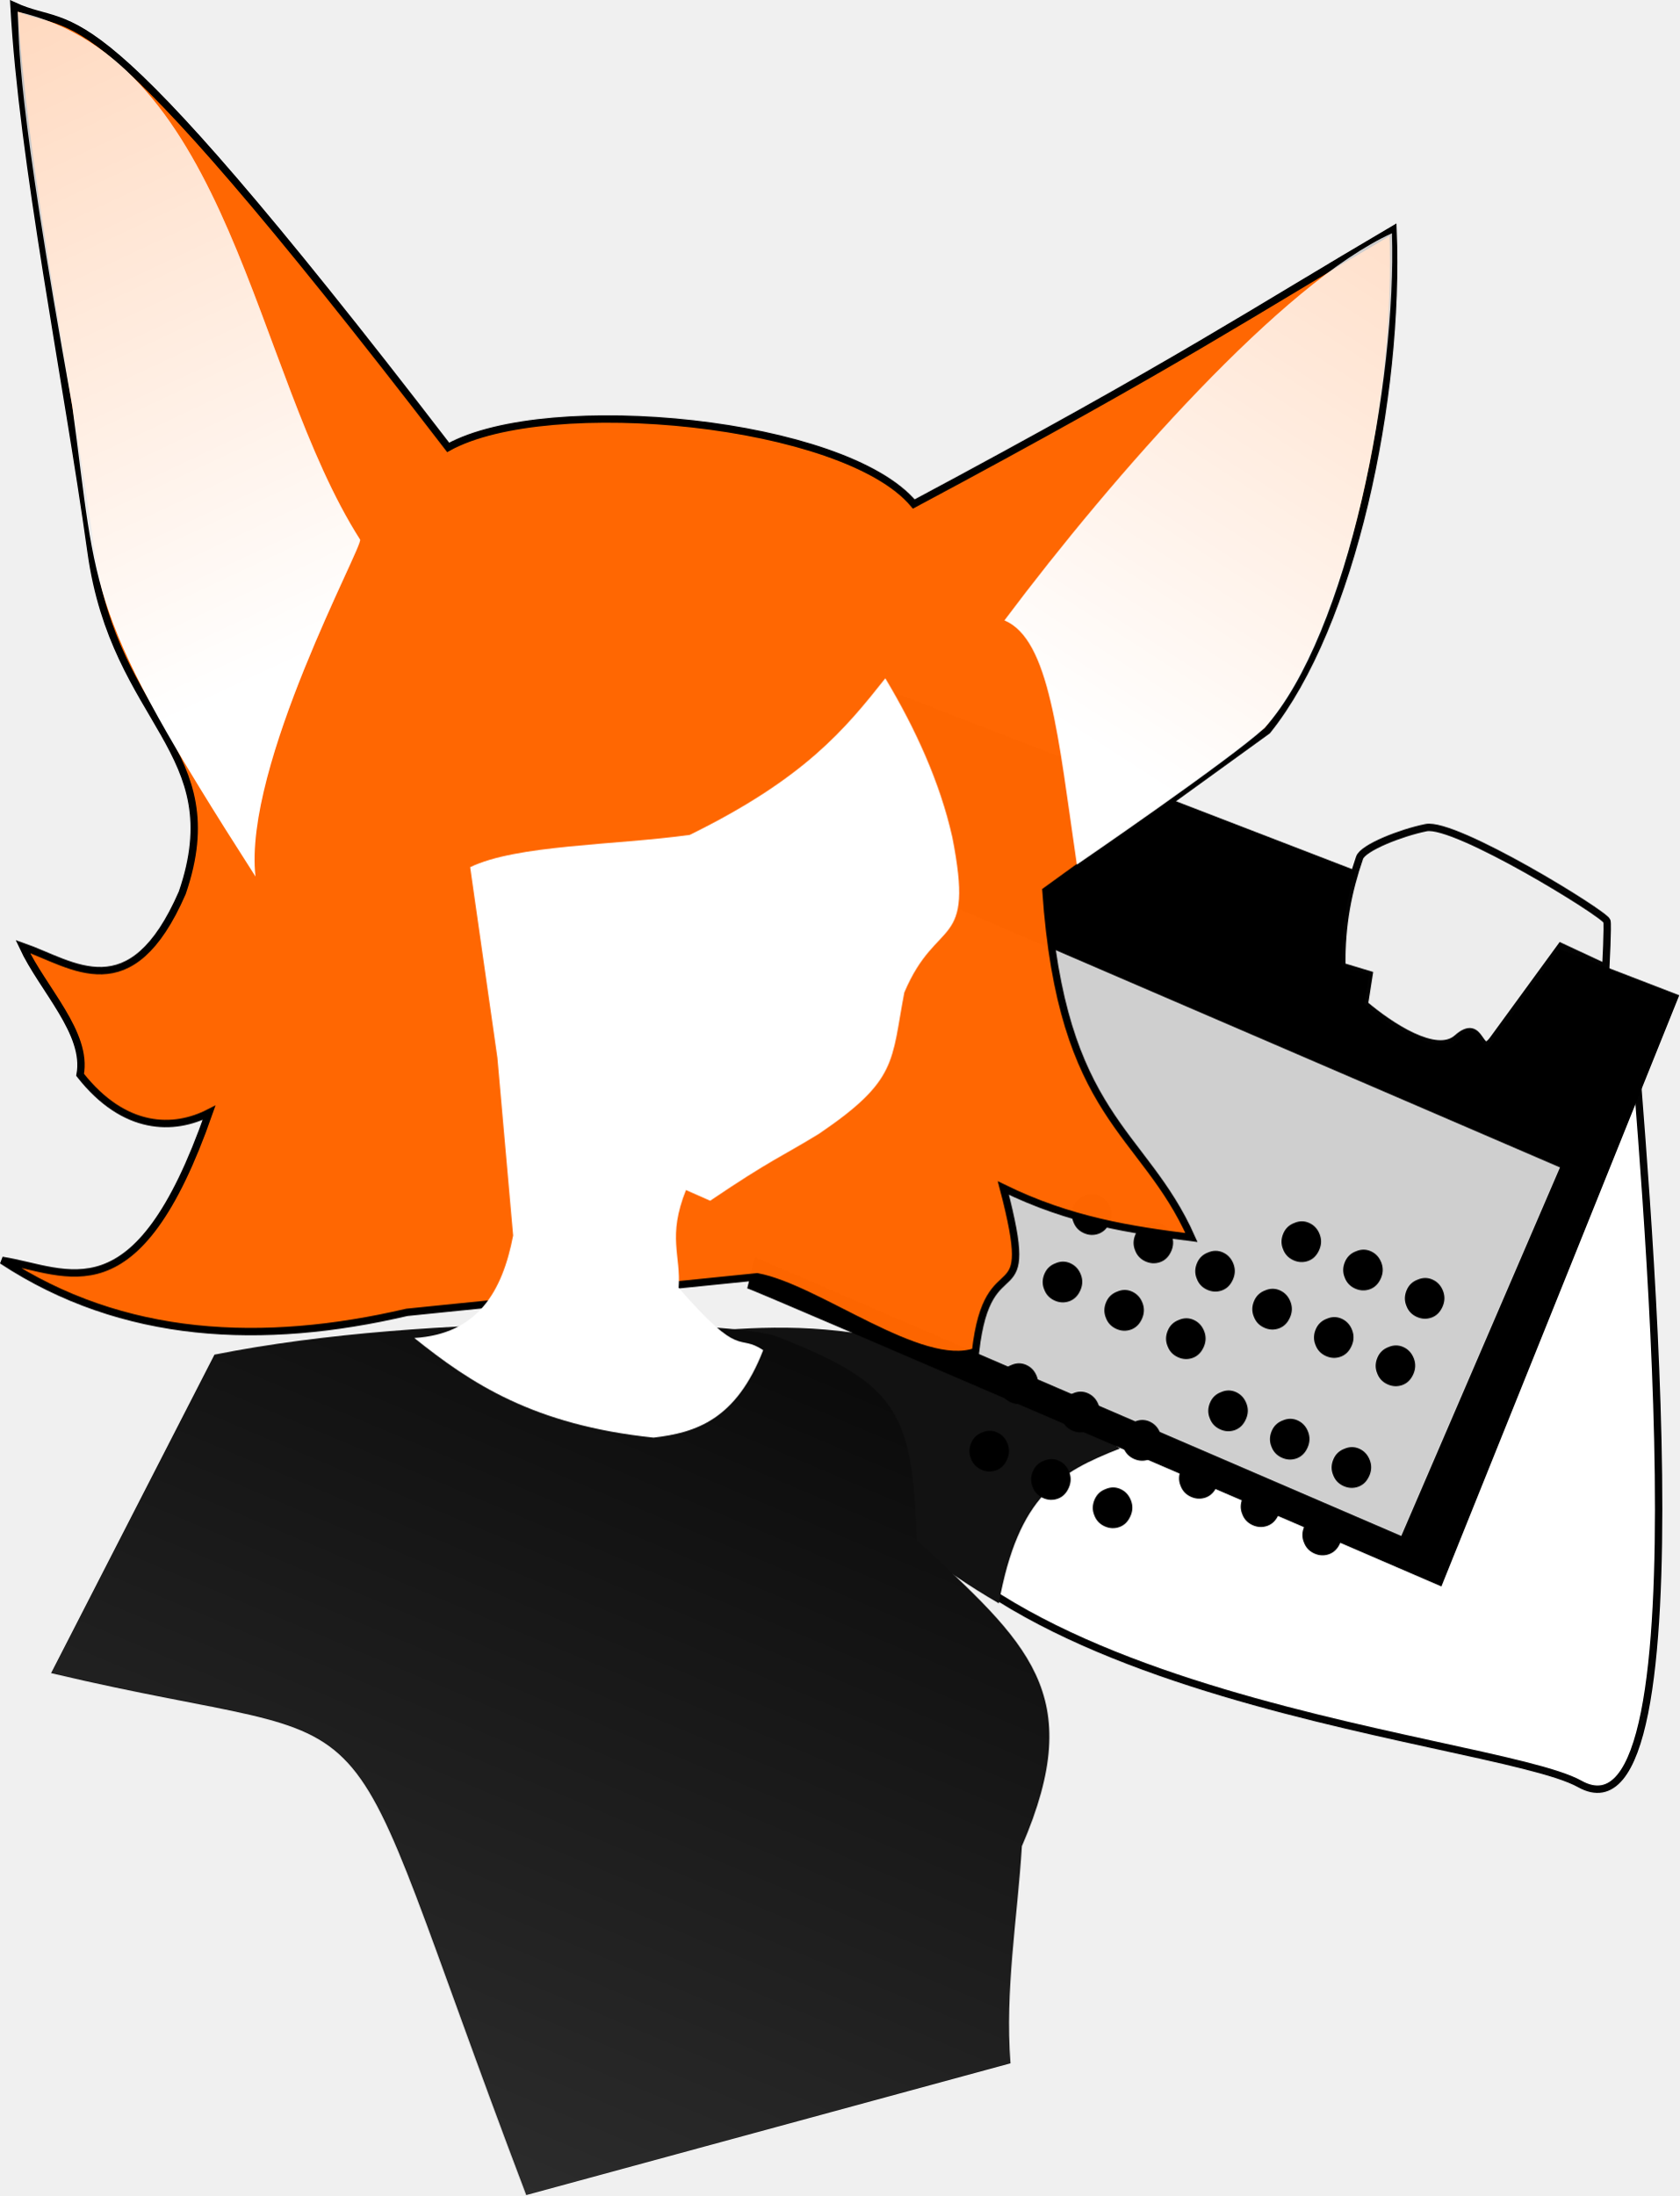
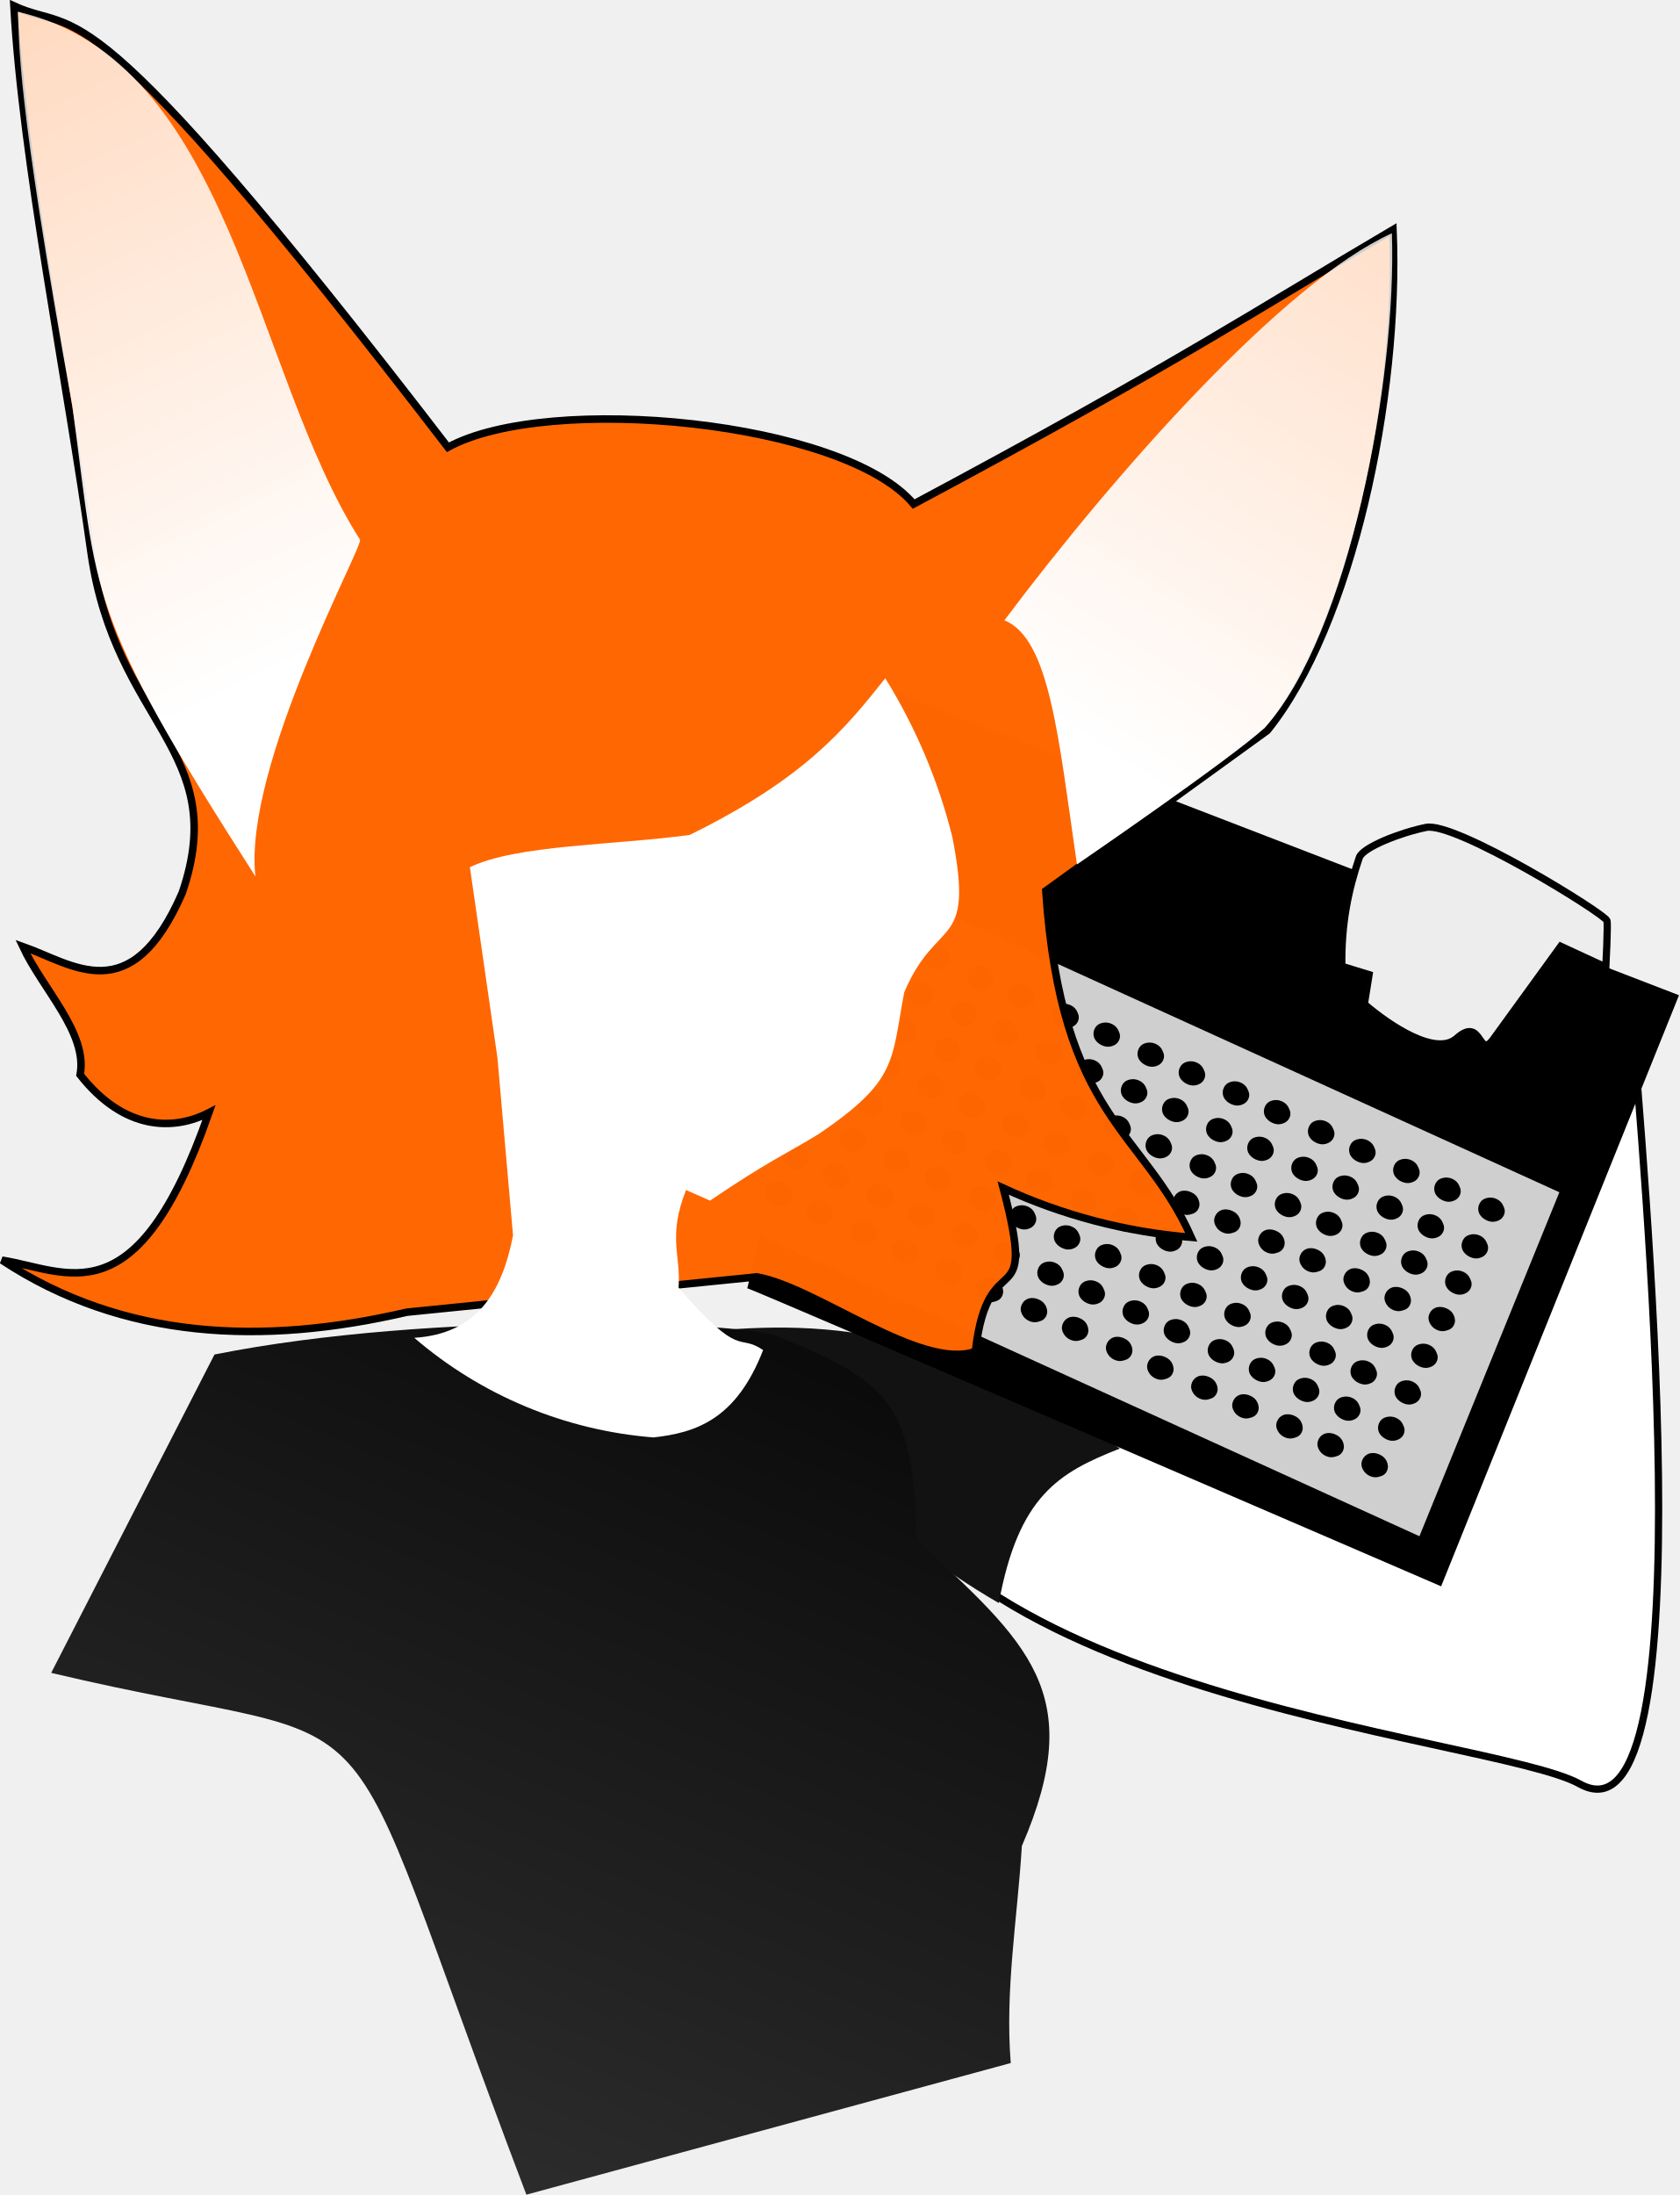
- <svg xmlns="http://www.w3.org/2000/svg" xmlns:xlink="http://www.w3.org/1999/xlink" xml:space="preserve" width="228.117" height="298.087" viewBox="0 0 60.356 78.869">
+ <svg xmlns="http://www.w3.org/2000/svg" xml:space="preserve" width="228.12" height="298.09" viewBox="0 0 60.36 78.87">
  <defs>
    <linearGradient id="c">
      <stop offset="0" />
      <stop offset="1" stop-color="#999" />
    </linearGradient>
    <linearGradient id="b">
      <stop offset="0" stop-color="#fff" />
      <stop offset="1" stop-color="#fff" stop-opacity="0" />
    </linearGradient>
    <linearGradient id="a">
      <stop offset="0" stop-color="#fff" />
      <stop offset="1" stop-color="#fff" stop-opacity="0" />
    </linearGradient>
-     <linearGradient xlink:href="#a" id="e" x1="115.142" x2="171.521" y1="135.489" y2="48.2" gradientUnits="userSpaceOnUse" />
-     <linearGradient xlink:href="#b" id="f" x1="86.484" x2="43.104" y1="133.107" y2="40.722" gradientUnits="userSpaceOnUse" />
-     <linearGradient xlink:href="#c" id="d" x1="100.431" x2="43.383" y1="144.47" y2="279.749" gradientUnits="userSpaceOnUse" />
+     <linearGradient id="e" x1="115.14" x2="171.52" y1="135.49" y2="48.2" gradientUnits="userSpaceOnUse" href="#a" />
+     <linearGradient id="f" x1="86.48" x2="43.1" y1="133.11" y2="40.72" gradientUnits="userSpaceOnUse" href="#b" />
+     <linearGradient id="d" x1="100.43" x2="43.38" y1="144.47" y2="279.75" gradientUnits="userSpaceOnUse" href="#c" />
  </defs>
-   <path fill="#fff" stroke="#000" stroke-opacity=".985" stroke-width=".265" d="M30.659 49.904c.772 11 22.928 12.411 26.121 14.193 4.715 2.631 2.198-23.02 1.883-27.661s-28.698 3.583-28.004 13.468z" />
-   <path fill="#121212" d="M35.9 57.607c-4.254-2.446-7.947-6.451-11.87-9.64 4.304-.435 9.131-.966 16.222 4.078-2.185.861-3.646 1.682-4.352 5.562" />
-   <path fill-opacity=".999" d="M26.857 46.29c.128 0 24.95 10.711 24.95 10.711l8.549-21.242-28.195-10.866z" />
-   <path fill="#cfcfcf" d="m21.797 42.884 5.704-13.243L56.07 41.945l-5.704 13.243z" />
-   <text xml:space="preserve" x="-88.45" y="171.163" fill-opacity=".999" stroke-opacity=".985" stroke-width=".746" font-size="8.933" transform="matrix(.40238 -.92884 .898 .41231 -76.383 -109.066)">
-     <tspan x="-88.45" y="171.163" dx="0" dy="4" style="text-align:center" text-anchor="middle">⠿⠿</tspan>
-     <tspan x="-88.45" y="182.554" style="text-align:center" text-anchor="middle">⠿⠿</tspan>
+   <path fill="#fff" stroke="#000" stroke-opacity=".99" stroke-width=".26" d="M30.66 49.9c.77 11 22.93 12.42 26.12 14.2 4.72 2.63 2.2-23.02 1.88-27.66-.31-4.65-28.7 3.58-28 13.46z" />
+   <path fill="#121212" d="M35.9 57.6c-4.25-2.44-7.95-6.44-11.87-9.63 4.3-.44 9.13-.97 16.22 4.08-2.18.86-3.64 1.68-4.35 5.56" />
+   <path d="M26.86 46.29C26.99 46.29 51.8 57 51.8 57l8.55-21.24-28.2-10.87z" />
+   <path fill="#cfcfcf" d="m23.65 42.74 5.04-12.35 27.36 12.45-5.03 12.36z" />
+   <text xml:space="preserve" x="171.75" y="94.89" stroke-width=".46" direction="rtl" font-size="5.56" letter-spacing="-.93" style="text-align:justify" transform="matrix(.974 .443 -.387 .851 -76.38 -109.07)">
+     <tspan x="170.83" y="94.89">⣿⣿⣿⣿⣿⣿⣿⣿</tspan>
  </text>
-   <path fill="url(#d)" d="M84.09 157.738c7.858-1.572 18.808-1.21 20.236-.645 4.27 1.685 4.858 2.644 5.007 7.311 3.986 3.7 6.156 5.495 3.779 10.995-.162 2.598-.613 5.173-.41 7.801l-17.406 4.734c-7.406-19.49-3.982-15.645-17.078-18.753Z" transform="translate(-76.383 -109.066)" />
-   <path fill="#f60" fill-opacity=".992" stroke="#000" stroke-width=".265" d="M.503.212c2.38 1.097 2.369-1.356 15.604 15.862 3.609-1.987 14.246-.946 16.736 2.034 9.47-5.057 12.244-6.932 17.226-9.856.25 6.037-1.48 14.223-4.519 17.999l-7.956 5.755c.56 8.19 3.505 8.578 5.23 12.458-2.17-.274-4.354-.6-6.762-1.779 1.263 4.808-.545 1.849-1 5.877-1.96.693-5.667-2.281-7.848-2.687l-12.59 1.277c-5.166 1.205-10.208.99-14.551-1.868 2.372.377 4.835 2.146 7.44-5.303-1.26.646-3.042.662-4.635-1.364.283-1.494-1.343-3.072-2.06-4.61 1.808.631 3.878 2.325 5.732-1.93C8.313 26.94 4.136 26.02 3.274 19.84 2.404 13.601.81 5.811.503.212z" />
-   <path fill="url(#e)" d="M112.484 131.356c3.961-5.283 10.02-12.135 13.928-13.91.176 5.221-1.543 14.399-4.575 17.773-1.225 1.13-6.75 4.912-6.75 4.912-.67-4.592-.977-8.097-2.603-8.775" transform="translate(-76.383 -109.066)" />
-   <path fill="url(#f)" d="M85.565 140.56c-.448-3.981 3.89-11.904 3.76-12.108-3.861-6.052-4.636-17.204-12.309-18.966.07 1.184-.084 2.83 1.964 14.179.937 6.897.424 7.295 6.585 16.894" transform="translate(-76.383 -109.066)" />
-   <path fill="#fff" d="M14.89 48.073c2.025 1.623 4.28 3.128 8.6 3.58 1.52-.176 2.97-.643 3.94-3.142-.932-.627-.752.387-3.039-2.24.088-1.171-.41-1.83.264-3.513l.87.384c2.18-1.476 2.608-1.605 3.913-2.407 2.837-1.925 2.59-2.585 3.064-5.073 1.18-2.788 2.541-1.462 1.725-5.587-.437-1.95-1.32-3.892-2.407-5.704-1.447 1.826-2.898 3.597-7.03 5.626-2.705.374-6.227.353-7.892 1.16l.979 6.848.566 6.386c-.39 2.022-1.28 3.544-3.553 3.682" />
-   <path fill="#ededed" stroke="#000" stroke-opacity=".985" stroke-width=".265" d="m48.228 34.72.979.295-.168 1.069c.911.773 2.58 1.888 3.335 1.216.899-.798.759.78 1.294.045l2.433-3.334 1.615.753s.08-1.548.04-1.67c-.084-.265-5.46-3.57-6.502-3.357-.892.18-2.263.716-2.388 1.081-.403 1.176-.658 2.384-.638 3.901z" />
+   <text xml:space="preserve" x="171.73" y="101.07" stroke-width=".46" direction="rtl" font-size="5.56" letter-spacing="-.93" style="text-align:justify" transform="matrix(.974 .443 -.387 .851 -76.38 -109.07)">
+     <tspan x="170.81" y="101.07">⣿⣿⣿⣿⣿⣿⣿⣿</tspan>
+   </text>
+   <path fill="url(#d)" d="M84.09 157.74c7.86-1.57 18.8-1.21 20.24-.65 4.27 1.69 4.85 2.65 5 7.31 3.99 3.7 6.16 5.5 3.78 11-.16 2.6-.61 5.17-.4 7.8l-17.41 4.73c-7.41-19.49-3.99-15.64-17.08-18.75Z" transform="translate(-76.38 -109.07)" />
+   <path fill="#f60" fill-opacity=".99" stroke="#000" stroke-width=".27" d="M.5.21c2.38 1.1 2.37-1.35 15.6 15.86 3.62-1.98 14.25-.94 16.74 2.04 9.47-5.06 12.25-6.93 17.23-9.86.25 6.04-1.48 14.23-4.52 18l-7.96 5.76c.56 8.19 3.5 8.57 5.23 12.45a20 20 0 0 1-6.76-1.77c1.26 4.8-.54 1.84-1 5.87-1.96.7-5.67-2.28-7.85-2.68l-12.59 1.27c-5.16 1.2-10.2 1-14.55-1.87 2.37.38 4.84 2.15 7.44-5.3-1.26.65-3.04.66-4.63-1.36.28-1.5-1.34-3.07-2.06-4.61 1.8.63 3.88 2.32 5.73-1.93 1.76-5.14-2.41-6.06-3.28-12.24C2.4 13.6.81 5.81.5.21z" />
+   <path fill="url(#e)" d="M112.48 131.36c3.97-5.29 10.02-12.14 13.93-13.91.18 5.22-1.54 14.4-4.57 17.77-1.23 1.13-6.75 4.91-6.75 4.91-.67-4.6-.98-8.1-2.6-8.77" transform="translate(-76.38 -109.07)" />
+   <path fill="url(#f)" d="M85.56 140.56c-.44-3.98 3.9-11.9 3.76-12.1-3.86-6.06-4.63-17.21-12.3-18.97.07 1.18-.09 2.83 1.96 14.17.94 6.9.42 7.3 6.58 16.9" transform="translate(-76.38 -109.07)" />
+   <path fill="#fff" d="M14.89 48.07a15 15 0 0 0 8.6 3.58c1.52-.17 2.97-.64 3.94-3.14-.93-.63-.75.39-3.04-2.24.09-1.17-.4-1.83.27-3.51l.86.38c2.18-1.47 2.61-1.6 3.92-2.4 2.83-1.93 2.59-2.59 3.06-5.08 1.18-2.79 2.54-1.46 1.73-5.59a20 20 0 0 0-2.41-5.7c-1.45 1.83-2.9 3.6-7.03 5.63-2.7.37-6.23.35-7.9 1.16l.99 6.85.56 6.38c-.39 2.02-1.28 3.54-3.55 3.68" />
+   <path fill="#ededed" stroke="#000" stroke-opacity=".99" stroke-width=".26" d="m48.23 34.72.98.3-.17 1.06c.91.78 2.58 1.9 3.33 1.22.9-.8.76.78 1.3.05L56.1 34l1.62.75s.08-1.54.04-1.67c-.09-.26-5.46-3.57-6.5-3.35-.9.18-2.27.71-2.4 1.08-.4 1.17-.65 2.38-.63 3.9z" />
</svg>
